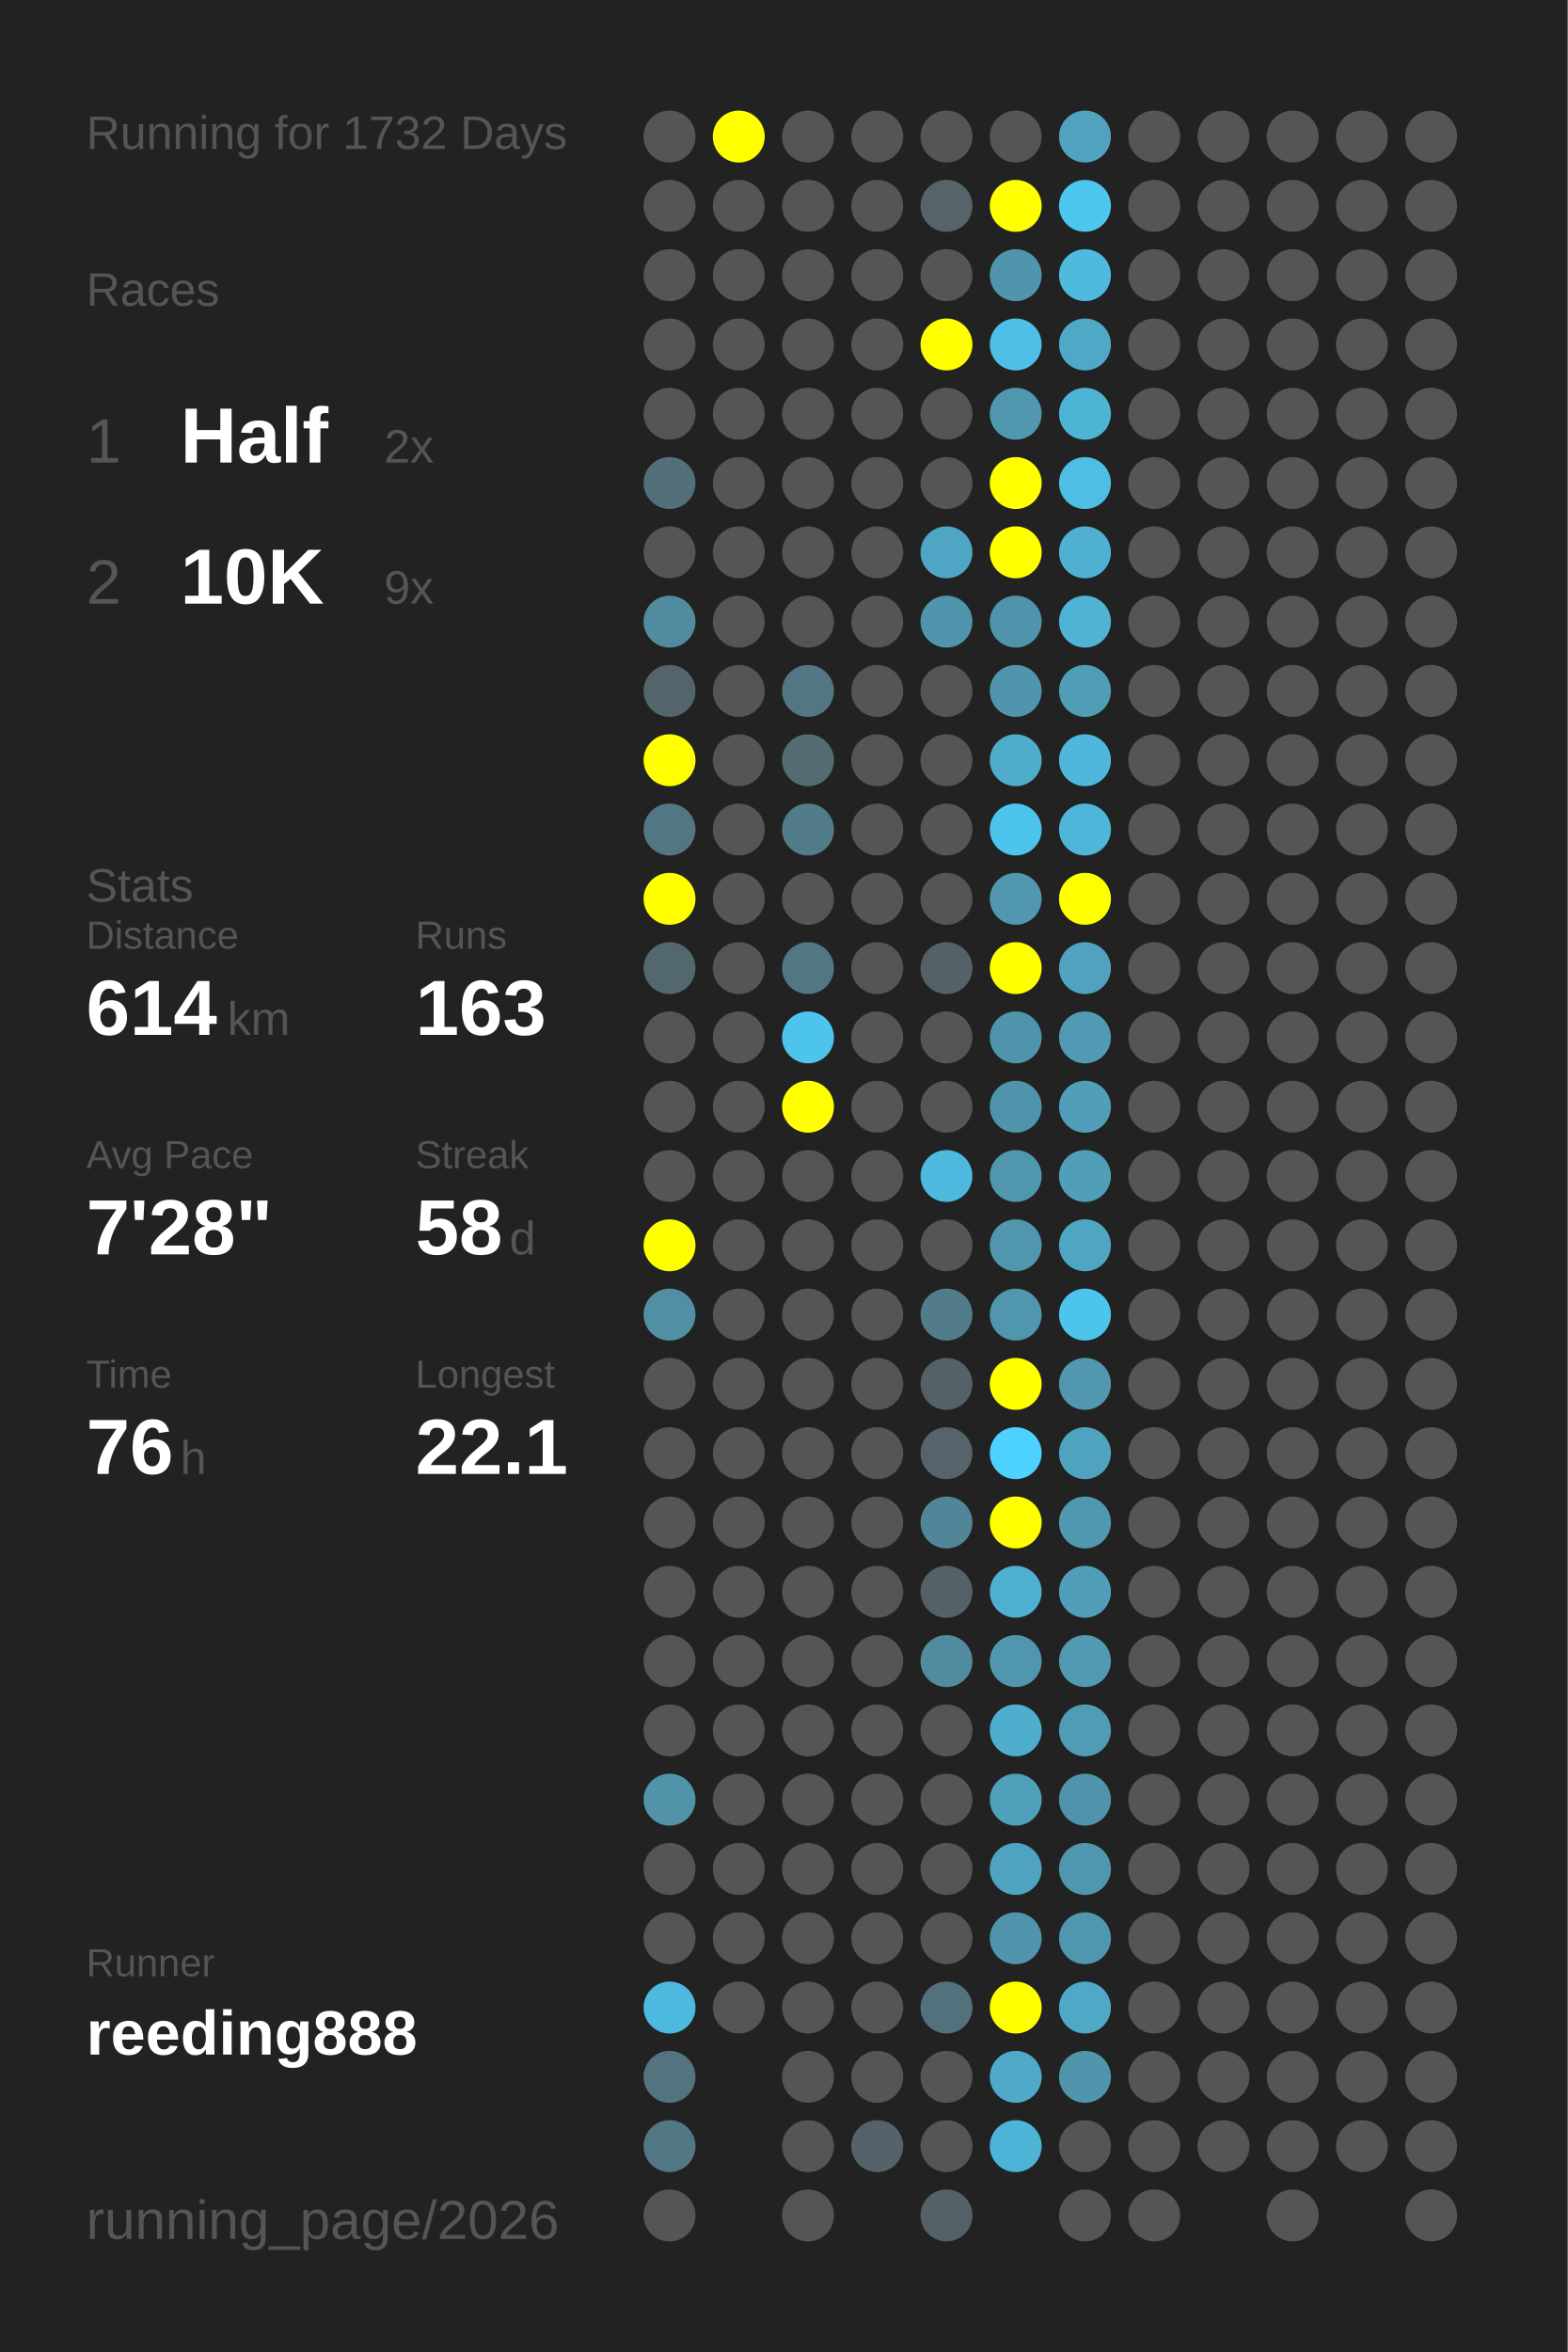
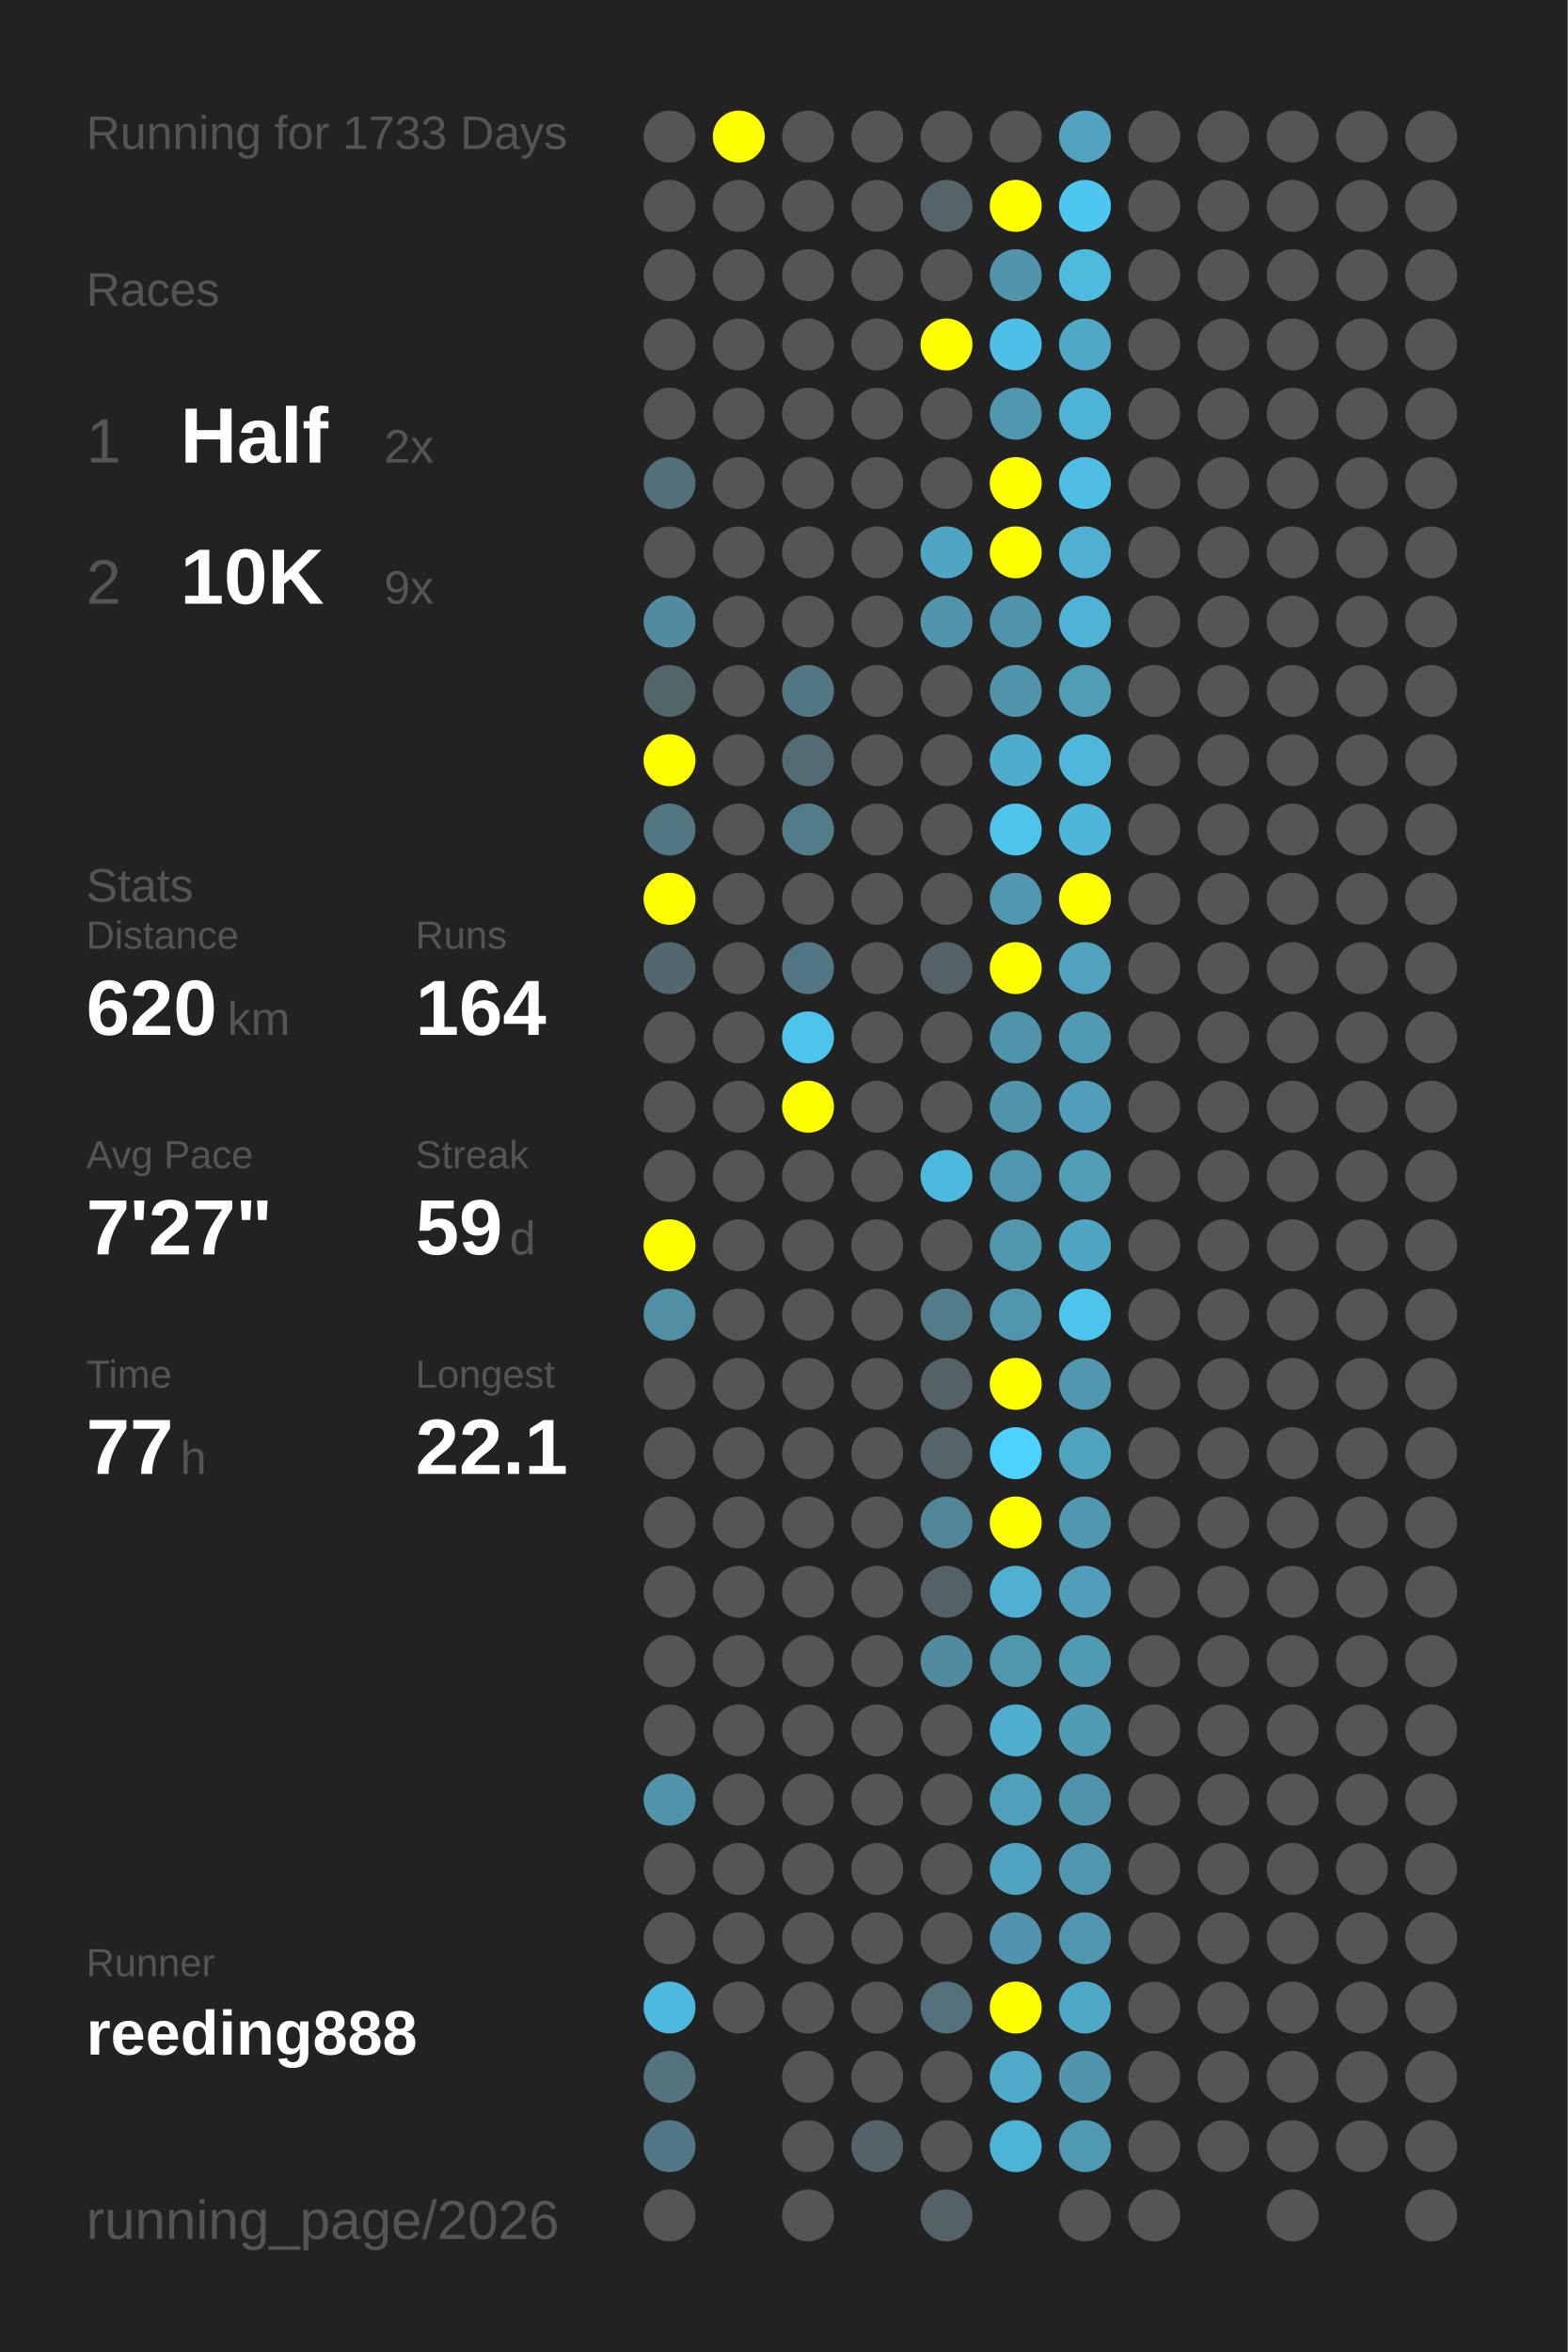
<svg xmlns="http://www.w3.org/2000/svg" baseProfile="full" height="300mm" version="1.1" viewBox="0,0,200,300" width="200mm">
  <defs />
  <rect fill="#222222" height="300" width="200" x="0" y="0" />
-   <text fill="#555555" style="font-size:6px; font-family:Arial;" x="11" y="19">Running for 1732 Days</text>
+   <text fill="#555555" style="font-size:6px; font-family:Arial;" x="11" y="19">Running for 1733 Days</text>
  <text fill="#555555" style="font-size:6px; font-family:Arial;" x="11" y="39">Races</text>
  <text fill="#555555" style="font-size:8px; font-family:Arial;" x="11" y="59">1</text>
  <text fill="#FFFFFF" style="font-size:10px; font-family:Arial; font-weight:bold;" x="23" y="59">Half</text>
  <text fill="#555555" style="font-size:6px; font-family:Arial;" x="49" y="59">2x</text>
  <text fill="#555555" style="font-size:8px; font-family:Arial;" x="11" y="77">2</text>
  <text fill="#FFFFFF" style="font-size:10px; font-family:Arial; font-weight:bold;" x="23" y="77">10K</text>
  <text fill="#555555" style="font-size:6px; font-family:Arial;" x="49" y="77">9x</text>
  <text fill="#555555" style="font-size:6px; font-family:Arial;" x="11" y="115">Stats</text>
  <text fill="#555555" style="font-size:5px; font-family:Arial;" x="11" y="121">Distance</text>
-   <text fill="#FFFFFF" style="font-size:10px; font-family:Arial; font-weight:bold;" x="11" y="132">614</text>
+   <text fill="#FFFFFF" style="font-size:10px; font-family:Arial; font-weight:bold;" x="11" y="132">620</text>
  <text fill="#555555" style="font-size:6px; font-family:Arial;" x="29" y="132">km</text>
  <text fill="#555555" style="font-size:5px; font-family:Arial;" x="53" y="121">Runs</text>
-   <text fill="#FFFFFF" style="font-size:10px; font-family:Arial; font-weight:bold;" x="53" y="132">163</text>
+   <text fill="#FFFFFF" style="font-size:10px; font-family:Arial; font-weight:bold;" x="53" y="132">164</text>
  <text fill="#555555" style="font-size:5px; font-family:Arial;" x="11" y="149">Avg Pace</text>
-   <text fill="#FFFFFF" style="font-size:10px; font-family:Arial; font-weight:bold;" x="11" y="160">7'28"</text>
+   <text fill="#FFFFFF" style="font-size:10px; font-family:Arial; font-weight:bold;" x="11" y="160">7'27"</text>
  <text fill="#555555" style="font-size:5px; font-family:Arial;" x="53" y="149">Streak</text>
-   <text fill="#FFFFFF" style="font-size:10px; font-family:Arial; font-weight:bold;" x="53" y="160">58</text>
+   <text fill="#FFFFFF" style="font-size:10px; font-family:Arial; font-weight:bold;" x="53" y="160">59</text>
  <text fill="#555555" style="font-size:6px; font-family:Arial;" x="65" y="160">d</text>
  <text fill="#555555" style="font-size:5px; font-family:Arial;" x="11" y="177">Time</text>
-   <text fill="#FFFFFF" style="font-size:10px; font-family:Arial; font-weight:bold;" x="11" y="188">76</text>
+   <text fill="#FFFFFF" style="font-size:10px; font-family:Arial; font-weight:bold;" x="11" y="188">77</text>
  <text fill="#555555" style="font-size:6px; font-family:Arial;" x="23" y="188">h</text>
  <text fill="#555555" style="font-size:5px; font-family:Arial;" x="53" y="177">Longest</text>
  <text fill="#FFFFFF" style="font-size:10px; font-family:Arial; font-weight:bold;" x="53" y="188">22.1</text>
  <text fill="#555555" style="font-size:5px; font-family:Arial;" x="11" y="252.065">Runner</text>
  <text fill="#FFFFFF" style="font-size:8px; font-family:Arial; font-weight:bold;" x="11" y="262.065">reeding888</text>
  <text fill="#555555" style="font-size:7px; font-family:Arial;" x="11" y="285.581">running_page/2026</text>
  <circle cx="85.417" cy="17.419" fill="#555555" r="3.312" />
  <circle cx="85.417" cy="26.258" fill="#555555" r="3.312" />
  <circle cx="85.417" cy="35.097" fill="#555555" r="3.312" />
  <circle cx="85.417" cy="43.935" fill="#555555" r="3.312" />
  <circle cx="85.417" cy="52.774" fill="#555555" r="3.312" />
  <circle cx="85.417" cy="61.613" fill="#536f79" r="3.312" />
  <circle cx="85.417" cy="70.452" fill="#555555" r="3.312" />
  <circle cx="85.417" cy="79.29" fill="#518b9f" r="3.312" />
  <circle cx="85.417" cy="88.129" fill="#53656b" r="3.312" />
  <circle cx="85.417" cy="96.968" fill="#FFFF00" r="3.312" />
  <circle cx="85.417" cy="105.806" fill="#527682" r="3.312" />
  <circle cx="85.417" cy="114.645" fill="#FFFF00" r="3.312" />
  <circle cx="85.417" cy="123.484" fill="#53686e" r="3.312" />
  <circle cx="85.417" cy="132.323" fill="#555555" r="3.312" />
  <circle cx="85.417" cy="141.161" fill="#555555" r="3.312" />
  <circle cx="85.417" cy="150" fill="#555555" r="3.312" />
  <circle cx="85.417" cy="158.839" fill="#FFFF00" r="3.312" />
  <circle cx="85.417" cy="167.677" fill="#518fa4" r="3.312" />
  <circle cx="85.417" cy="176.516" fill="#555555" r="3.312" />
  <circle cx="85.417" cy="185.355" fill="#555555" r="3.312" />
  <circle cx="85.417" cy="194.194" fill="#555555" r="3.312" />
  <circle cx="85.417" cy="203.032" fill="#555555" r="3.312" />
  <circle cx="85.417" cy="211.871" fill="#555555" r="3.312" />
  <circle cx="85.417" cy="220.71" fill="#555555" r="3.312" />
  <circle cx="85.417" cy="229.548" fill="#5193a9" r="3.312" />
  <circle cx="85.417" cy="238.387" fill="#555555" r="3.312" />
  <circle cx="85.417" cy="247.226" fill="#555555" r="3.312" />
  <circle cx="85.417" cy="256.065" fill="#4eb9de" r="3.312" />
  <circle cx="85.417" cy="264.903" fill="#53737e" r="3.312" />
  <circle cx="85.417" cy="273.742" fill="#527784" r="3.312" />
  <circle cx="85.417" cy="282.581" fill="#555555" r="3.312" />
  <circle cx="94.25" cy="17.419" fill="#FFFF00" r="3.312" />
  <circle cx="94.25" cy="26.258" fill="#555555" r="3.312" />
  <circle cx="94.25" cy="35.097" fill="#555555" r="3.312" />
  <circle cx="94.25" cy="43.935" fill="#555555" r="3.312" />
  <circle cx="94.25" cy="52.774" fill="#555555" r="3.312" />
  <circle cx="94.25" cy="61.613" fill="#555555" r="3.312" />
  <circle cx="94.25" cy="70.452" fill="#555555" r="3.312" />
  <circle cx="94.25" cy="79.29" fill="#555555" r="3.312" />
  <circle cx="94.25" cy="88.129" fill="#555555" r="3.312" />
  <circle cx="94.25" cy="96.968" fill="#555555" r="3.312" />
  <circle cx="94.25" cy="105.806" fill="#555555" r="3.312" />
  <circle cx="94.25" cy="114.645" fill="#555555" r="3.312" />
  <circle cx="94.25" cy="123.484" fill="#555555" r="3.312" />
  <circle cx="94.25" cy="132.323" fill="#555555" r="3.312" />
  <circle cx="94.25" cy="141.161" fill="#555555" r="3.312" />
  <circle cx="94.25" cy="150" fill="#555555" r="3.312" />
  <circle cx="94.25" cy="158.839" fill="#555555" r="3.312" />
  <circle cx="94.25" cy="167.677" fill="#555555" r="3.312" />
  <circle cx="94.25" cy="176.516" fill="#555555" r="3.312" />
  <circle cx="94.25" cy="185.355" fill="#555555" r="3.312" />
  <circle cx="94.25" cy="194.194" fill="#555555" r="3.312" />
  <circle cx="94.25" cy="203.032" fill="#555555" r="3.312" />
  <circle cx="94.25" cy="211.871" fill="#555555" r="3.312" />
  <circle cx="94.25" cy="220.71" fill="#555555" r="3.312" />
  <circle cx="94.25" cy="229.548" fill="#555555" r="3.312" />
  <circle cx="94.25" cy="238.387" fill="#555555" r="3.312" />
  <circle cx="94.25" cy="247.226" fill="#555555" r="3.312" />
  <circle cx="94.25" cy="256.065" fill="#555555" r="3.312" />
  <circle cx="103.083" cy="17.419" fill="#555555" r="3.312" />
  <circle cx="103.083" cy="26.258" fill="#555555" r="3.312" />
  <circle cx="103.083" cy="35.097" fill="#555555" r="3.312" />
  <circle cx="103.083" cy="43.935" fill="#555555" r="3.312" />
  <circle cx="103.083" cy="52.774" fill="#555555" r="3.312" />
  <circle cx="103.083" cy="61.613" fill="#555555" r="3.312" />
  <circle cx="103.083" cy="70.452" fill="#555555" r="3.312" />
  <circle cx="103.083" cy="79.29" fill="#555555" r="3.312" />
  <circle cx="103.083" cy="88.129" fill="#527682" r="3.312" />
  <circle cx="103.083" cy="96.968" fill="#536c74" r="3.312" />
  <circle cx="103.083" cy="105.806" fill="#527c8a" r="3.312" />
  <circle cx="103.083" cy="114.645" fill="#555555" r="3.312" />
  <circle cx="103.083" cy="123.484" fill="#527683" r="3.312" />
  <circle cx="103.083" cy="132.323" fill="#4dc4ec" r="3.312" />
  <circle cx="103.083" cy="141.161" fill="#FFFF00" r="3.312" />
  <circle cx="103.083" cy="150" fill="#555555" r="3.312" />
  <circle cx="103.083" cy="158.839" fill="#555555" r="3.312" />
  <circle cx="103.083" cy="167.677" fill="#555555" r="3.312" />
  <circle cx="103.083" cy="176.516" fill="#555555" r="3.312" />
  <circle cx="103.083" cy="185.355" fill="#555555" r="3.312" />
  <circle cx="103.083" cy="194.194" fill="#555555" r="3.312" />
  <circle cx="103.083" cy="203.032" fill="#555555" r="3.312" />
  <circle cx="103.083" cy="211.871" fill="#555555" r="3.312" />
  <circle cx="103.083" cy="220.71" fill="#555555" r="3.312" />
  <circle cx="103.083" cy="229.548" fill="#555555" r="3.312" />
  <circle cx="103.083" cy="238.387" fill="#555555" r="3.312" />
  <circle cx="103.083" cy="247.226" fill="#555555" r="3.312" />
  <circle cx="103.083" cy="256.065" fill="#555555" r="3.312" />
  <circle cx="103.083" cy="264.903" fill="#555555" r="3.312" />
  <circle cx="103.083" cy="273.742" fill="#555555" r="3.312" />
  <circle cx="103.083" cy="282.581" fill="#555555" r="3.312" />
  <circle cx="111.917" cy="17.419" fill="#555555" r="3.312" />
  <circle cx="111.917" cy="26.258" fill="#555555" r="3.312" />
  <circle cx="111.917" cy="35.097" fill="#555555" r="3.312" />
  <circle cx="111.917" cy="43.935" fill="#555555" r="3.312" />
  <circle cx="111.917" cy="52.774" fill="#555555" r="3.312" />
  <circle cx="111.917" cy="61.613" fill="#555555" r="3.312" />
  <circle cx="111.917" cy="70.452" fill="#555555" r="3.312" />
  <circle cx="111.917" cy="79.29" fill="#555555" r="3.312" />
  <circle cx="111.917" cy="88.129" fill="#555555" r="3.312" />
  <circle cx="111.917" cy="96.968" fill="#555555" r="3.312" />
  <circle cx="111.917" cy="105.806" fill="#555555" r="3.312" />
  <circle cx="111.917" cy="114.645" fill="#555555" r="3.312" />
  <circle cx="111.917" cy="123.484" fill="#555555" r="3.312" />
  <circle cx="111.917" cy="132.323" fill="#555555" r="3.312" />
  <circle cx="111.917" cy="141.161" fill="#555555" r="3.312" />
  <circle cx="111.917" cy="150" fill="#555555" r="3.312" />
  <circle cx="111.917" cy="158.839" fill="#555555" r="3.312" />
  <circle cx="111.917" cy="167.677" fill="#555555" r="3.312" />
  <circle cx="111.917" cy="176.516" fill="#555555" r="3.312" />
  <circle cx="111.917" cy="185.355" fill="#555555" r="3.312" />
  <circle cx="111.917" cy="194.194" fill="#555555" r="3.312" />
  <circle cx="111.917" cy="203.032" fill="#555555" r="3.312" />
  <circle cx="111.917" cy="211.871" fill="#555555" r="3.312" />
  <circle cx="111.917" cy="220.71" fill="#555555" r="3.312" />
  <circle cx="111.917" cy="229.548" fill="#555555" r="3.312" />
  <circle cx="111.917" cy="238.387" fill="#555555" r="3.312" />
  <circle cx="111.917" cy="247.226" fill="#555555" r="3.312" />
  <circle cx="111.917" cy="256.065" fill="#555555" r="3.312" />
  <circle cx="111.917" cy="264.903" fill="#555555" r="3.312" />
  <circle cx="111.917" cy="273.742" fill="#546369" r="3.312" />
  <circle cx="120.75" cy="17.419" fill="#555555" r="3.312" />
  <circle cx="120.75" cy="26.258" fill="#546469" r="3.312" />
  <circle cx="120.75" cy="35.097" fill="#555555" r="3.312" />
  <circle cx="120.75" cy="43.935" fill="#FFFF00" r="3.312" />
  <circle cx="120.75" cy="52.774" fill="#555555" r="3.312" />
  <circle cx="120.75" cy="61.613" fill="#555555" r="3.312" />
  <circle cx="120.75" cy="70.452" fill="#4fa6c4" r="3.312" />
  <circle cx="120.75" cy="79.29" fill="#5095ac" r="3.312" />
  <circle cx="120.75" cy="88.129" fill="#555555" r="3.312" />
  <circle cx="120.75" cy="96.968" fill="#555555" r="3.312" />
  <circle cx="120.75" cy="105.806" fill="#555555" r="3.312" />
  <circle cx="120.75" cy="114.645" fill="#555555" r="3.312" />
  <circle cx="120.75" cy="123.484" fill="#546267" r="3.312" />
  <circle cx="120.75" cy="132.323" fill="#555555" r="3.312" />
  <circle cx="120.75" cy="141.161" fill="#555555" r="3.312" />
  <circle cx="120.75" cy="150" fill="#4eb9de" r="3.312" />
  <circle cx="120.75" cy="158.839" fill="#555555" r="3.312" />
  <circle cx="120.75" cy="167.677" fill="#527c8a" r="3.312" />
  <circle cx="120.75" cy="176.516" fill="#546166" r="3.312" />
  <circle cx="120.75" cy="185.355" fill="#54646a" r="3.312" />
  <circle cx="120.75" cy="194.194" fill="#518698" r="3.312" />
  <circle cx="120.75" cy="203.032" fill="#546267" r="3.312" />
  <circle cx="120.75" cy="211.871" fill="#518b9f" r="3.312" />
  <circle cx="120.75" cy="220.71" fill="#555555" r="3.312" />
  <circle cx="120.75" cy="229.548" fill="#555555" r="3.312" />
  <circle cx="120.75" cy="238.387" fill="#555555" r="3.312" />
  <circle cx="120.75" cy="247.226" fill="#555555" r="3.312" />
  <circle cx="120.75" cy="256.065" fill="#53717c" r="3.312" />
  <circle cx="120.75" cy="264.903" fill="#555555" r="3.312" />
  <circle cx="120.75" cy="273.742" fill="#555555" r="3.312" />
  <circle cx="120.75" cy="282.581" fill="#546166" r="3.312" />
  <circle cx="129.583" cy="17.419" fill="#555555" r="3.312" />
  <circle cx="129.583" cy="26.258" fill="#FFFF00" r="3.312" />
  <circle cx="129.583" cy="35.097" fill="#5095ac" r="3.312" />
  <circle cx="129.583" cy="43.935" fill="#4ec0e7" r="3.312" />
  <circle cx="129.583" cy="52.774" fill="#5097af" r="3.312" />
  <circle cx="129.583" cy="61.613" fill="#FFFF00" r="3.312" />
  <circle cx="129.583" cy="70.452" fill="#FFFF00" r="3.312" />
  <circle cx="129.583" cy="79.29" fill="#5094ab" r="3.312" />
  <circle cx="129.583" cy="88.129" fill="#5095ac" r="3.312" />
  <circle cx="129.583" cy="96.968" fill="#4faccb" r="3.312" />
  <circle cx="129.583" cy="105.806" fill="#4dc4ec" r="3.312" />
  <circle cx="129.583" cy="114.645" fill="#5097af" r="3.312" />
  <circle cx="129.583" cy="123.484" fill="#FFFF00" r="3.312" />
  <circle cx="129.583" cy="132.323" fill="#5094ab" r="3.312" />
  <circle cx="129.583" cy="141.161" fill="#5094ab" r="3.312" />
  <circle cx="129.583" cy="150" fill="#5096ae" r="3.312" />
  <circle cx="129.583" cy="158.839" fill="#5096ad" r="3.312" />
  <circle cx="129.583" cy="167.677" fill="#5096ad" r="3.312" />
  <circle cx="129.583" cy="176.516" fill="#FFFF00" r="3.312" />
  <circle cx="129.583" cy="185.355" fill="#4dd1fe" r="3.312" />
  <circle cx="129.583" cy="194.194" fill="#FFFF00" r="3.312" />
  <circle cx="129.583" cy="203.032" fill="#4fafd0" r="3.312" />
  <circle cx="129.583" cy="211.871" fill="#5097ae" r="3.312" />
  <circle cx="129.583" cy="220.71" fill="#4faece" r="3.312" />
  <circle cx="129.583" cy="229.548" fill="#50a0bb" r="3.312" />
  <circle cx="129.583" cy="238.387" fill="#4fa3c0" r="3.312" />
  <circle cx="129.583" cy="247.226" fill="#5095ad" r="3.312" />
  <circle cx="129.583" cy="256.065" fill="#FFFF00" r="3.312" />
  <circle cx="129.583" cy="264.903" fill="#4fa9c8" r="3.312" />
  <circle cx="129.583" cy="273.742" fill="#4eb4d7" r="3.312" />
  <circle cx="138.417" cy="17.419" fill="#50a2be" r="3.312" />
  <circle cx="138.417" cy="26.258" fill="#4dc7f0" r="3.312" />
  <circle cx="138.417" cy="35.097" fill="#4ebade" r="3.312" />
  <circle cx="138.417" cy="43.935" fill="#4fa8c6" r="3.312" />
  <circle cx="138.417" cy="52.774" fill="#4eb4d6" r="3.312" />
  <circle cx="138.417" cy="61.613" fill="#4ebee4" r="3.312" />
  <circle cx="138.417" cy="70.452" fill="#4fb0d1" r="3.312" />
  <circle cx="138.417" cy="79.29" fill="#4eb3d5" r="3.312" />
  <circle cx="138.417" cy="88.129" fill="#509db6" r="3.312" />
  <circle cx="138.417" cy="96.968" fill="#4eb7db" r="3.312" />
  <circle cx="138.417" cy="105.806" fill="#4eb6d9" r="3.312" />
  <circle cx="138.417" cy="114.645" fill="#FFFF00" r="3.312" />
  <circle cx="138.417" cy="123.484" fill="#50a2be" r="3.312" />
  <circle cx="138.417" cy="132.323" fill="#509ab3" r="3.312" />
  <circle cx="138.417" cy="141.161" fill="#509eb9" r="3.312" />
  <circle cx="138.417" cy="150" fill="#509eb8" r="3.312" />
  <circle cx="138.417" cy="158.839" fill="#4fa6c3" r="3.312" />
  <circle cx="138.417" cy="167.677" fill="#4dc4eb" r="3.312" />
  <circle cx="138.417" cy="176.516" fill="#5097af" r="3.312" />
  <circle cx="138.417" cy="185.355" fill="#50a3bf" r="3.312" />
  <circle cx="138.417" cy="194.194" fill="#5098b0" r="3.312" />
  <circle cx="138.417" cy="203.032" fill="#509eb9" r="3.312" />
  <circle cx="138.417" cy="211.871" fill="#509ab2" r="3.312" />
  <circle cx="138.417" cy="220.71" fill="#509cb5" r="3.312" />
  <circle cx="138.417" cy="229.548" fill="#5093aa" r="3.312" />
  <circle cx="138.417" cy="238.387" fill="#5096ae" r="3.312" />
  <circle cx="138.417" cy="247.226" fill="#5096ae" r="3.312" />
  <circle cx="138.417" cy="256.065" fill="#4fa8c6" r="3.312" />
  <circle cx="138.417" cy="264.903" fill="#5095ac" r="3.312" />
-   <circle cx="138.417" cy="273.742" fill="#555555" r="3.312" />
+   <circle cx="138.417" cy="273.742" fill="#5099b2" r="3.312" />
  <circle cx="138.417" cy="282.581" fill="#555555" r="3.312" />
  <circle cx="147.25" cy="17.419" fill="#555555" r="3.312" />
  <circle cx="147.25" cy="26.258" fill="#555555" r="3.312" />
  <circle cx="147.25" cy="35.097" fill="#555555" r="3.312" />
  <circle cx="147.25" cy="43.935" fill="#555555" r="3.312" />
  <circle cx="147.25" cy="52.774" fill="#555555" r="3.312" />
  <circle cx="147.25" cy="61.613" fill="#555555" r="3.312" />
  <circle cx="147.25" cy="70.452" fill="#555555" r="3.312" />
  <circle cx="147.25" cy="79.29" fill="#555555" r="3.312" />
  <circle cx="147.25" cy="88.129" fill="#555555" r="3.312" />
  <circle cx="147.25" cy="96.968" fill="#555555" r="3.312" />
  <circle cx="147.25" cy="105.806" fill="#555555" r="3.312" />
  <circle cx="147.25" cy="114.645" fill="#555555" r="3.312" />
  <circle cx="147.25" cy="123.484" fill="#555555" r="3.312" />
  <circle cx="147.25" cy="132.323" fill="#555555" r="3.312" />
  <circle cx="147.25" cy="141.161" fill="#555555" r="3.312" />
  <circle cx="147.25" cy="150" fill="#555555" r="3.312" />
  <circle cx="147.25" cy="158.839" fill="#555555" r="3.312" />
  <circle cx="147.25" cy="167.677" fill="#555555" r="3.312" />
  <circle cx="147.25" cy="176.516" fill="#555555" r="3.312" />
  <circle cx="147.25" cy="185.355" fill="#555555" r="3.312" />
  <circle cx="147.25" cy="194.194" fill="#555555" r="3.312" />
  <circle cx="147.25" cy="203.032" fill="#555555" r="3.312" />
  <circle cx="147.25" cy="211.871" fill="#555555" r="3.312" />
  <circle cx="147.25" cy="220.71" fill="#555555" r="3.312" />
  <circle cx="147.25" cy="229.548" fill="#555555" r="3.312" />
  <circle cx="147.25" cy="238.387" fill="#555555" r="3.312" />
  <circle cx="147.25" cy="247.226" fill="#555555" r="3.312" />
  <circle cx="147.25" cy="256.065" fill="#555555" r="3.312" />
  <circle cx="147.25" cy="264.903" fill="#555555" r="3.312" />
  <circle cx="147.25" cy="273.742" fill="#555555" r="3.312" />
  <circle cx="147.25" cy="282.581" fill="#555555" r="3.312" />
  <circle cx="156.083" cy="17.419" fill="#555555" r="3.312" />
  <circle cx="156.083" cy="26.258" fill="#555555" r="3.312" />
  <circle cx="156.083" cy="35.097" fill="#555555" r="3.312" />
  <circle cx="156.083" cy="43.935" fill="#555555" r="3.312" />
  <circle cx="156.083" cy="52.774" fill="#555555" r="3.312" />
  <circle cx="156.083" cy="61.613" fill="#555555" r="3.312" />
  <circle cx="156.083" cy="70.452" fill="#555555" r="3.312" />
  <circle cx="156.083" cy="79.29" fill="#555555" r="3.312" />
  <circle cx="156.083" cy="88.129" fill="#555555" r="3.312" />
  <circle cx="156.083" cy="96.968" fill="#555555" r="3.312" />
  <circle cx="156.083" cy="105.806" fill="#555555" r="3.312" />
  <circle cx="156.083" cy="114.645" fill="#555555" r="3.312" />
  <circle cx="156.083" cy="123.484" fill="#555555" r="3.312" />
  <circle cx="156.083" cy="132.323" fill="#555555" r="3.312" />
  <circle cx="156.083" cy="141.161" fill="#555555" r="3.312" />
  <circle cx="156.083" cy="150" fill="#555555" r="3.312" />
  <circle cx="156.083" cy="158.839" fill="#555555" r="3.312" />
  <circle cx="156.083" cy="167.677" fill="#555555" r="3.312" />
  <circle cx="156.083" cy="176.516" fill="#555555" r="3.312" />
  <circle cx="156.083" cy="185.355" fill="#555555" r="3.312" />
  <circle cx="156.083" cy="194.194" fill="#555555" r="3.312" />
  <circle cx="156.083" cy="203.032" fill="#555555" r="3.312" />
  <circle cx="156.083" cy="211.871" fill="#555555" r="3.312" />
  <circle cx="156.083" cy="220.71" fill="#555555" r="3.312" />
  <circle cx="156.083" cy="229.548" fill="#555555" r="3.312" />
  <circle cx="156.083" cy="238.387" fill="#555555" r="3.312" />
  <circle cx="156.083" cy="247.226" fill="#555555" r="3.312" />
  <circle cx="156.083" cy="256.065" fill="#555555" r="3.312" />
  <circle cx="156.083" cy="264.903" fill="#555555" r="3.312" />
  <circle cx="156.083" cy="273.742" fill="#555555" r="3.312" />
  <circle cx="164.917" cy="17.419" fill="#555555" r="3.312" />
  <circle cx="164.917" cy="26.258" fill="#555555" r="3.312" />
  <circle cx="164.917" cy="35.097" fill="#555555" r="3.312" />
  <circle cx="164.917" cy="43.935" fill="#555555" r="3.312" />
  <circle cx="164.917" cy="52.774" fill="#555555" r="3.312" />
  <circle cx="164.917" cy="61.613" fill="#555555" r="3.312" />
  <circle cx="164.917" cy="70.452" fill="#555555" r="3.312" />
  <circle cx="164.917" cy="79.29" fill="#555555" r="3.312" />
  <circle cx="164.917" cy="88.129" fill="#555555" r="3.312" />
  <circle cx="164.917" cy="96.968" fill="#555555" r="3.312" />
  <circle cx="164.917" cy="105.806" fill="#555555" r="3.312" />
  <circle cx="164.917" cy="114.645" fill="#555555" r="3.312" />
  <circle cx="164.917" cy="123.484" fill="#555555" r="3.312" />
  <circle cx="164.917" cy="132.323" fill="#555555" r="3.312" />
  <circle cx="164.917" cy="141.161" fill="#555555" r="3.312" />
  <circle cx="164.917" cy="150" fill="#555555" r="3.312" />
  <circle cx="164.917" cy="158.839" fill="#555555" r="3.312" />
  <circle cx="164.917" cy="167.677" fill="#555555" r="3.312" />
  <circle cx="164.917" cy="176.516" fill="#555555" r="3.312" />
  <circle cx="164.917" cy="185.355" fill="#555555" r="3.312" />
  <circle cx="164.917" cy="194.194" fill="#555555" r="3.312" />
  <circle cx="164.917" cy="203.032" fill="#555555" r="3.312" />
  <circle cx="164.917" cy="211.871" fill="#555555" r="3.312" />
  <circle cx="164.917" cy="220.71" fill="#555555" r="3.312" />
  <circle cx="164.917" cy="229.548" fill="#555555" r="3.312" />
  <circle cx="164.917" cy="238.387" fill="#555555" r="3.312" />
  <circle cx="164.917" cy="247.226" fill="#555555" r="3.312" />
  <circle cx="164.917" cy="256.065" fill="#555555" r="3.312" />
  <circle cx="164.917" cy="264.903" fill="#555555" r="3.312" />
  <circle cx="164.917" cy="273.742" fill="#555555" r="3.312" />
  <circle cx="164.917" cy="282.581" fill="#555555" r="3.312" />
  <circle cx="173.75" cy="17.419" fill="#555555" r="3.312" />
  <circle cx="173.75" cy="26.258" fill="#555555" r="3.312" />
  <circle cx="173.75" cy="35.097" fill="#555555" r="3.312" />
  <circle cx="173.75" cy="43.935" fill="#555555" r="3.312" />
  <circle cx="173.75" cy="52.774" fill="#555555" r="3.312" />
  <circle cx="173.75" cy="61.613" fill="#555555" r="3.312" />
  <circle cx="173.75" cy="70.452" fill="#555555" r="3.312" />
  <circle cx="173.75" cy="79.29" fill="#555555" r="3.312" />
  <circle cx="173.75" cy="88.129" fill="#555555" r="3.312" />
  <circle cx="173.75" cy="96.968" fill="#555555" r="3.312" />
  <circle cx="173.75" cy="105.806" fill="#555555" r="3.312" />
  <circle cx="173.75" cy="114.645" fill="#555555" r="3.312" />
  <circle cx="173.75" cy="123.484" fill="#555555" r="3.312" />
  <circle cx="173.75" cy="132.323" fill="#555555" r="3.312" />
  <circle cx="173.75" cy="141.161" fill="#555555" r="3.312" />
  <circle cx="173.75" cy="150" fill="#555555" r="3.312" />
  <circle cx="173.75" cy="158.839" fill="#555555" r="3.312" />
  <circle cx="173.75" cy="167.677" fill="#555555" r="3.312" />
  <circle cx="173.75" cy="176.516" fill="#555555" r="3.312" />
  <circle cx="173.75" cy="185.355" fill="#555555" r="3.312" />
  <circle cx="173.75" cy="194.194" fill="#555555" r="3.312" />
  <circle cx="173.75" cy="203.032" fill="#555555" r="3.312" />
  <circle cx="173.75" cy="211.871" fill="#555555" r="3.312" />
  <circle cx="173.75" cy="220.71" fill="#555555" r="3.312" />
  <circle cx="173.75" cy="229.548" fill="#555555" r="3.312" />
  <circle cx="173.75" cy="238.387" fill="#555555" r="3.312" />
  <circle cx="173.75" cy="247.226" fill="#555555" r="3.312" />
  <circle cx="173.75" cy="256.065" fill="#555555" r="3.312" />
  <circle cx="173.75" cy="264.903" fill="#555555" r="3.312" />
  <circle cx="173.75" cy="273.742" fill="#555555" r="3.312" />
  <circle cx="182.583" cy="17.419" fill="#555555" r="3.312" />
  <circle cx="182.583" cy="26.258" fill="#555555" r="3.312" />
  <circle cx="182.583" cy="35.097" fill="#555555" r="3.312" />
  <circle cx="182.583" cy="43.935" fill="#555555" r="3.312" />
  <circle cx="182.583" cy="52.774" fill="#555555" r="3.312" />
  <circle cx="182.583" cy="61.613" fill="#555555" r="3.312" />
  <circle cx="182.583" cy="70.452" fill="#555555" r="3.312" />
  <circle cx="182.583" cy="79.29" fill="#555555" r="3.312" />
  <circle cx="182.583" cy="88.129" fill="#555555" r="3.312" />
  <circle cx="182.583" cy="96.968" fill="#555555" r="3.312" />
  <circle cx="182.583" cy="105.806" fill="#555555" r="3.312" />
  <circle cx="182.583" cy="114.645" fill="#555555" r="3.312" />
  <circle cx="182.583" cy="123.484" fill="#555555" r="3.312" />
  <circle cx="182.583" cy="132.323" fill="#555555" r="3.312" />
  <circle cx="182.583" cy="141.161" fill="#555555" r="3.312" />
  <circle cx="182.583" cy="150" fill="#555555" r="3.312" />
  <circle cx="182.583" cy="158.839" fill="#555555" r="3.312" />
  <circle cx="182.583" cy="167.677" fill="#555555" r="3.312" />
  <circle cx="182.583" cy="176.516" fill="#555555" r="3.312" />
  <circle cx="182.583" cy="185.355" fill="#555555" r="3.312" />
  <circle cx="182.583" cy="194.194" fill="#555555" r="3.312" />
  <circle cx="182.583" cy="203.032" fill="#555555" r="3.312" />
  <circle cx="182.583" cy="211.871" fill="#555555" r="3.312" />
  <circle cx="182.583" cy="220.71" fill="#555555" r="3.312" />
  <circle cx="182.583" cy="229.548" fill="#555555" r="3.312" />
  <circle cx="182.583" cy="238.387" fill="#555555" r="3.312" />
  <circle cx="182.583" cy="247.226" fill="#555555" r="3.312" />
  <circle cx="182.583" cy="256.065" fill="#555555" r="3.312" />
  <circle cx="182.583" cy="264.903" fill="#555555" r="3.312" />
  <circle cx="182.583" cy="273.742" fill="#555555" r="3.312" />
  <circle cx="182.583" cy="282.581" fill="#555555" r="3.312" />
</svg>
